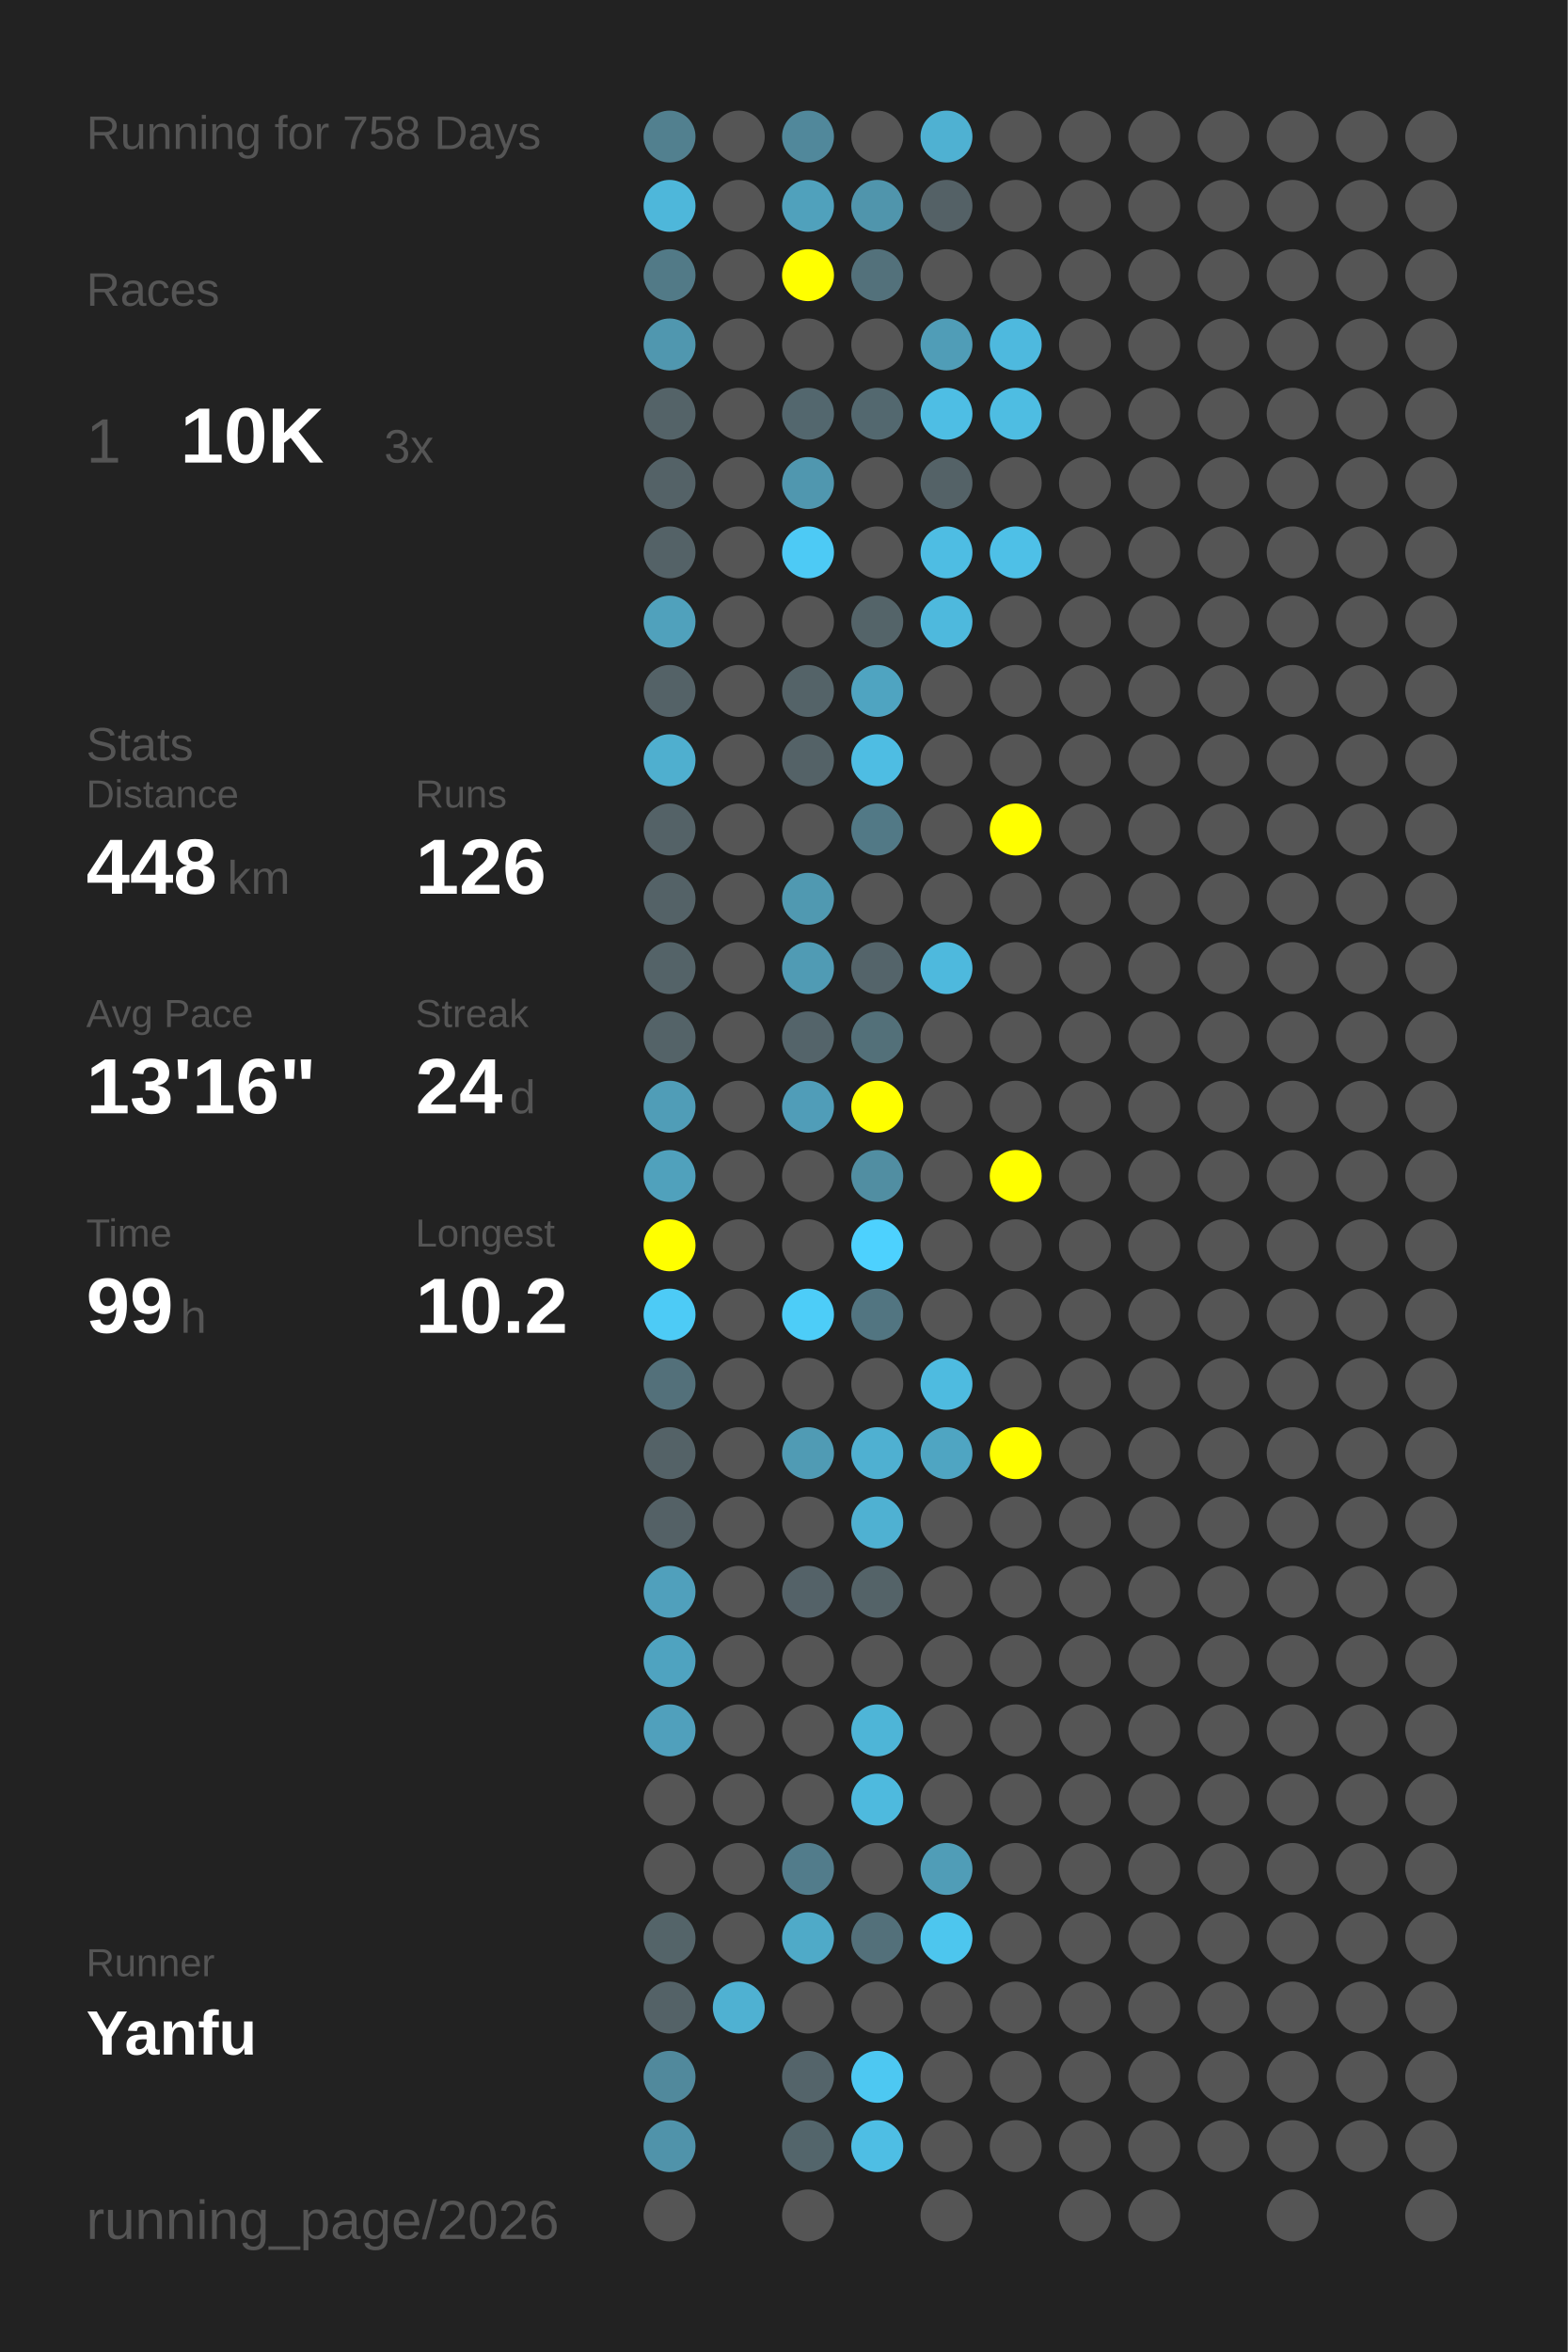
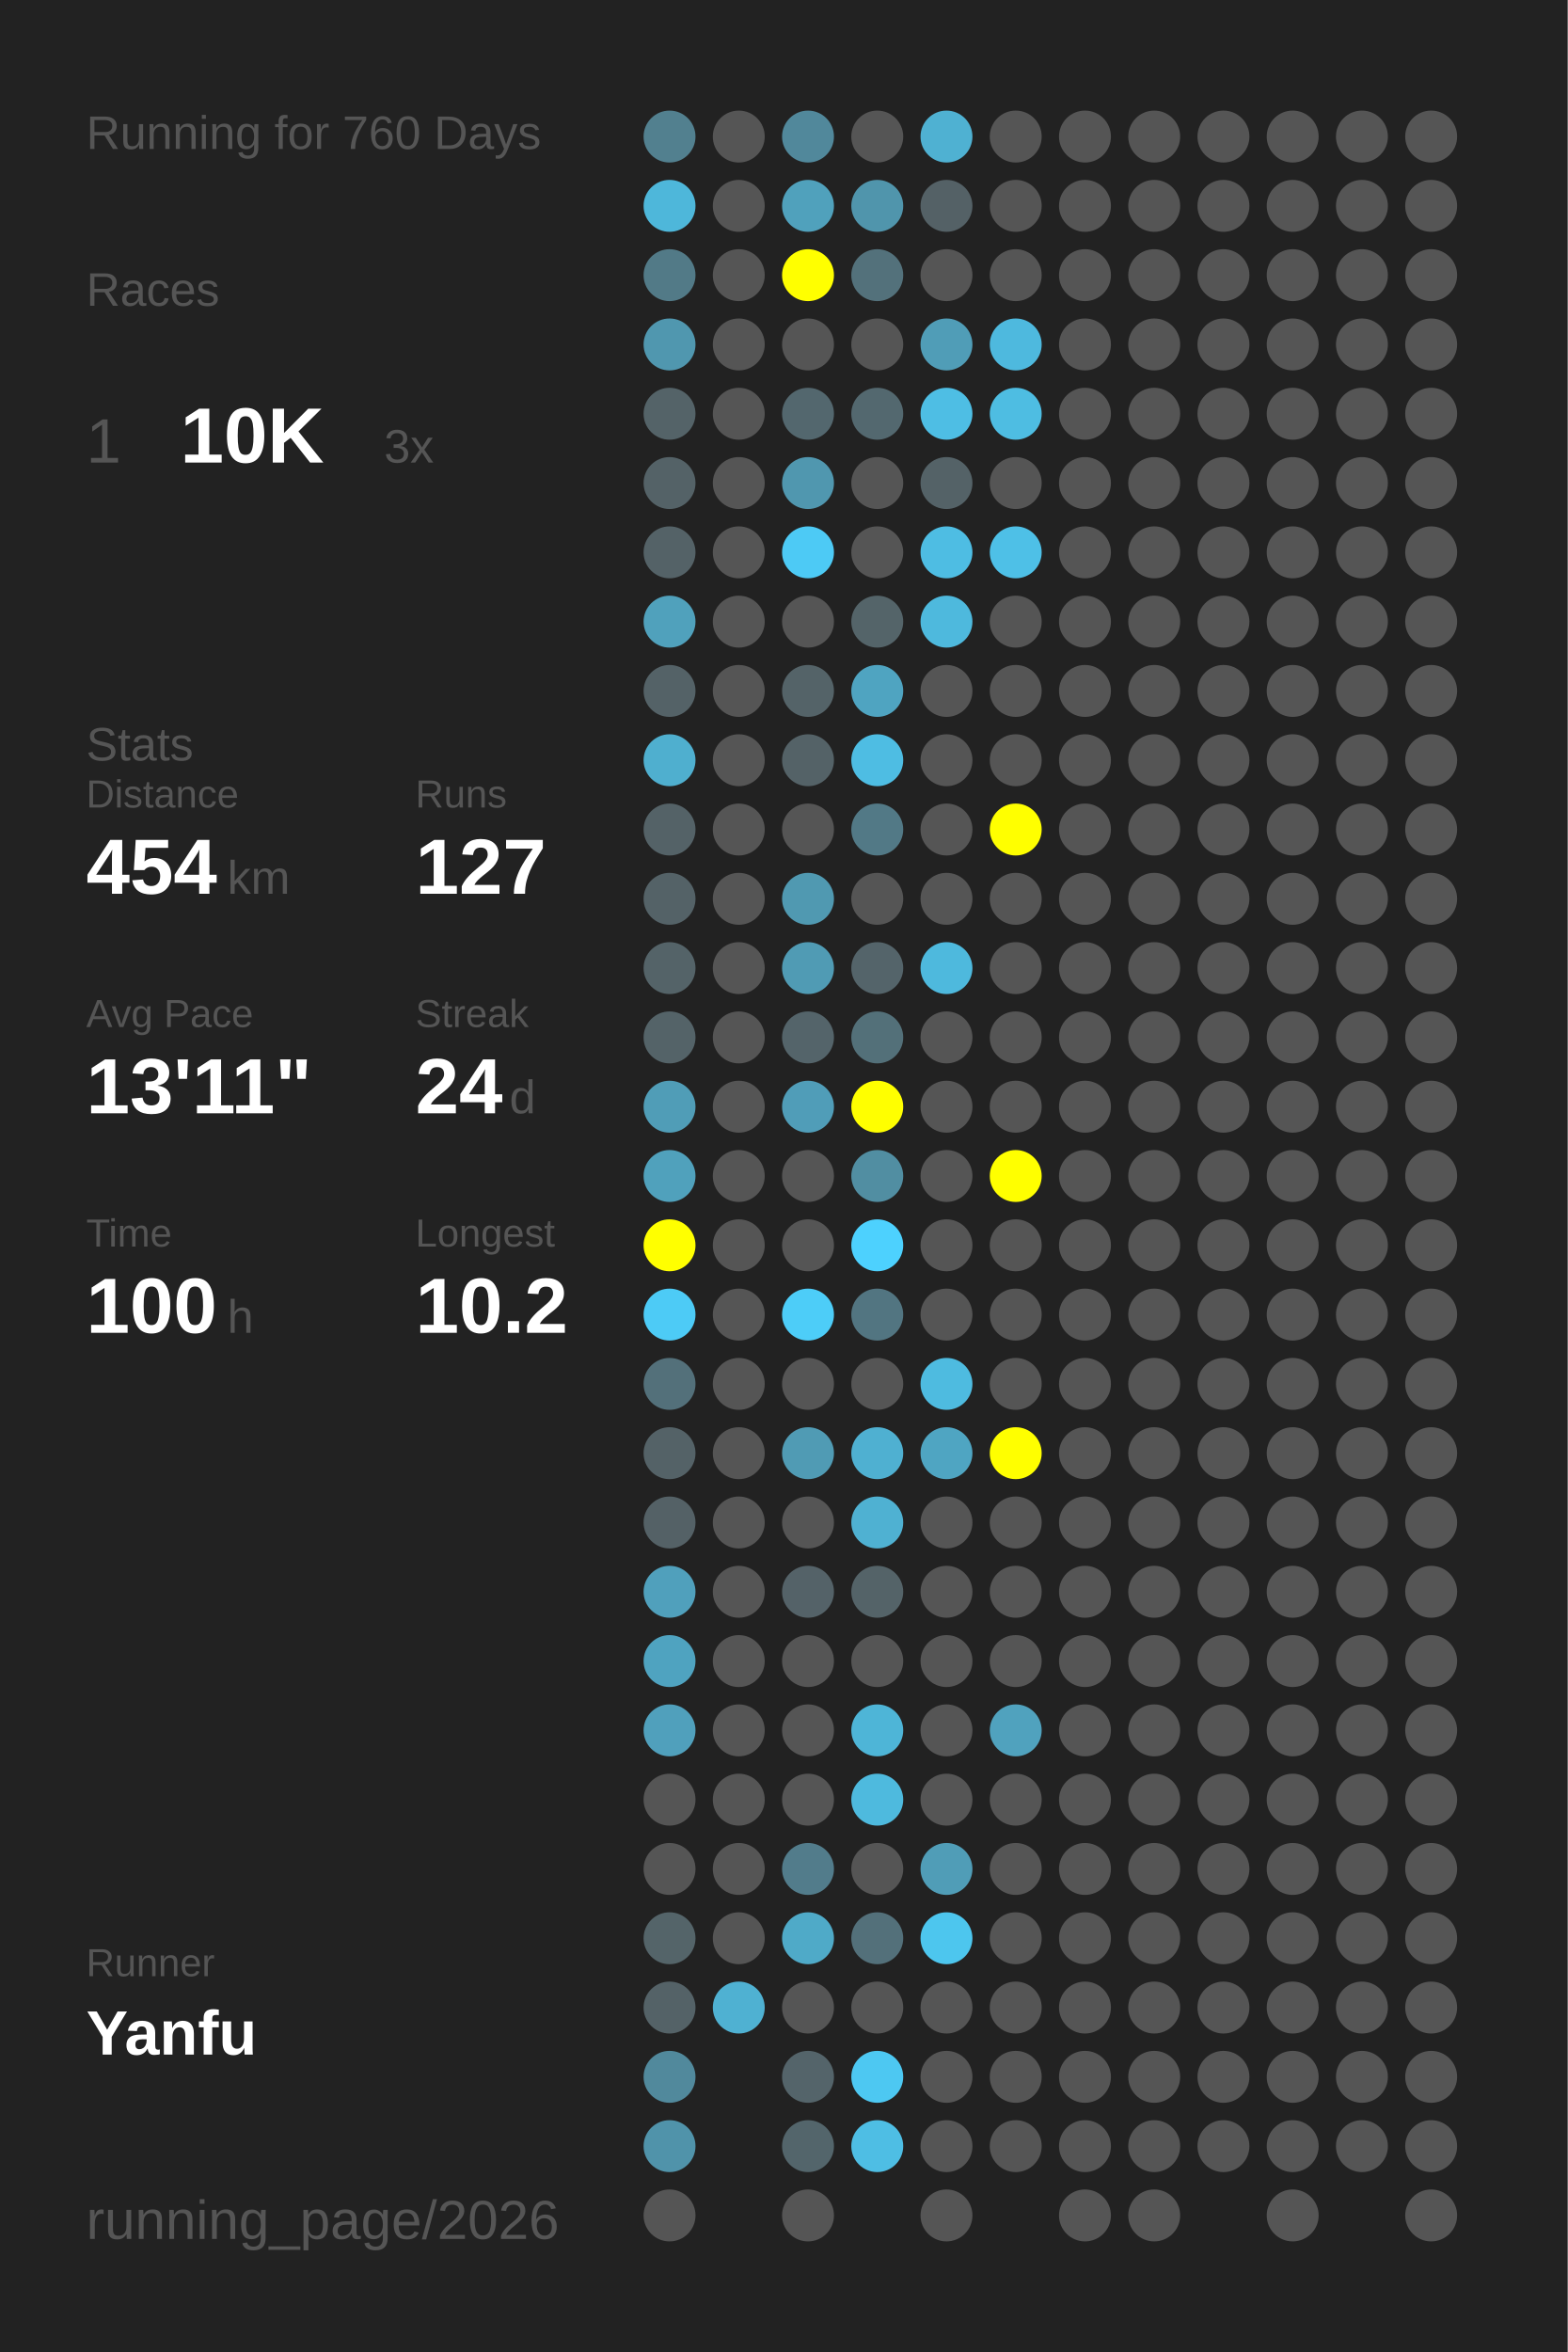
<svg xmlns="http://www.w3.org/2000/svg" baseProfile="full" height="300mm" version="1.1" viewBox="0,0,200,300" width="200mm">
  <defs />
  <rect fill="#222222" height="300" width="200" x="0" y="0" />
-   <text fill="#555555" style="font-size:6px; font-family:Arial;" x="11" y="19">Running for 758 Days</text>
+   <text fill="#555555" style="font-size:6px; font-family:Arial;" x="11" y="19">Running for 760 Days</text>
  <text fill="#555555" style="font-size:6px; font-family:Arial;" x="11" y="39">Races</text>
  <text fill="#555555" style="font-size:8px; font-family:Arial;" x="11" y="59">1</text>
  <text fill="#FFFFFF" style="font-size:10px; font-family:Arial; font-weight:bold;" x="23" y="59">10K</text>
  <text fill="#555555" style="font-size:6px; font-family:Arial;" x="49" y="59">3x</text>
  <text fill="#555555" style="font-size:6px; font-family:Arial;" x="11" y="97">Stats</text>
  <text fill="#555555" style="font-size:5px; font-family:Arial;" x="11" y="103">Distance</text>
-   <text fill="#FFFFFF" style="font-size:10px; font-family:Arial; font-weight:bold;" x="11" y="114">448</text>
+   <text fill="#FFFFFF" style="font-size:10px; font-family:Arial; font-weight:bold;" x="11" y="114">454</text>
  <text fill="#555555" style="font-size:6px; font-family:Arial;" x="29" y="114">km</text>
  <text fill="#555555" style="font-size:5px; font-family:Arial;" x="53" y="103">Runs</text>
-   <text fill="#FFFFFF" style="font-size:10px; font-family:Arial; font-weight:bold;" x="53" y="114">126</text>
+   <text fill="#FFFFFF" style="font-size:10px; font-family:Arial; font-weight:bold;" x="53" y="114">127</text>
  <text fill="#555555" style="font-size:5px; font-family:Arial;" x="11" y="131">Avg Pace</text>
-   <text fill="#FFFFFF" style="font-size:10px; font-family:Arial; font-weight:bold;" x="11" y="142">13'16"</text>
+   <text fill="#FFFFFF" style="font-size:10px; font-family:Arial; font-weight:bold;" x="11" y="142">13'11"</text>
  <text fill="#555555" style="font-size:5px; font-family:Arial;" x="53" y="131">Streak</text>
  <text fill="#FFFFFF" style="font-size:10px; font-family:Arial; font-weight:bold;" x="53" y="142">24</text>
  <text fill="#555555" style="font-size:6px; font-family:Arial;" x="65" y="142">d</text>
  <text fill="#555555" style="font-size:5px; font-family:Arial;" x="11" y="159">Time</text>
-   <text fill="#FFFFFF" style="font-size:10px; font-family:Arial; font-weight:bold;" x="11" y="170">99</text>
-   <text fill="#555555" style="font-size:6px; font-family:Arial;" x="23" y="170">h</text>
+   <text fill="#FFFFFF" style="font-size:10px; font-family:Arial; font-weight:bold;" x="11" y="170">100</text>
+   <text fill="#555555" style="font-size:6px; font-family:Arial;" x="29" y="170">h</text>
  <text fill="#555555" style="font-size:5px; font-family:Arial;" x="53" y="159">Longest</text>
  <text fill="#FFFFFF" style="font-size:10px; font-family:Arial; font-weight:bold;" x="53" y="170">10.2</text>
  <text fill="#555555" style="font-size:5px; font-family:Arial;" x="11" y="252.065">Runner</text>
  <text fill="#FFFFFF" style="font-size:8px; font-family:Arial; font-weight:bold;" x="11" y="262.065">Yanfu</text>
  <text fill="#555555" style="font-size:7px; font-family:Arial;" x="11" y="285.581">running_page/2026</text>
  <circle cx="85.417" cy="17.419" fill="#52808f" r="3.312" />
  <circle cx="85.417" cy="26.258" fill="#4eb7da" r="3.312" />
  <circle cx="85.417" cy="35.097" fill="#527a87" r="3.312" />
  <circle cx="85.417" cy="43.935" fill="#5097af" r="3.312" />
  <circle cx="85.417" cy="52.774" fill="#546368" r="3.312" />
  <circle cx="85.417" cy="61.613" fill="#546267" r="3.312" />
  <circle cx="85.417" cy="70.452" fill="#546267" r="3.312" />
  <circle cx="85.417" cy="79.29" fill="#50a1bc" r="3.312" />
  <circle cx="85.417" cy="88.129" fill="#546267" r="3.312" />
  <circle cx="85.417" cy="96.968" fill="#4fafcf" r="3.312" />
  <circle cx="85.417" cy="105.806" fill="#546267" r="3.312" />
  <circle cx="85.417" cy="114.645" fill="#546267" r="3.312" />
  <circle cx="85.417" cy="123.484" fill="#546368" r="3.312" />
  <circle cx="85.417" cy="132.323" fill="#546368" r="3.312" />
  <circle cx="85.417" cy="141.161" fill="#509db7" r="3.312" />
  <circle cx="85.417" cy="150" fill="#50a1bc" r="3.312" />
  <circle cx="85.417" cy="158.839" fill="#FFFF00" r="3.312" />
  <circle cx="85.417" cy="167.677" fill="#4dcbf6" r="3.312" />
  <circle cx="85.417" cy="176.516" fill="#53707a" r="3.312" />
  <circle cx="85.417" cy="185.355" fill="#546267" r="3.312" />
  <circle cx="85.417" cy="194.194" fill="#546166" r="3.312" />
  <circle cx="85.417" cy="203.032" fill="#50a0bc" r="3.312" />
  <circle cx="85.417" cy="211.871" fill="#4fa3c0" r="3.312" />
  <circle cx="85.417" cy="220.71" fill="#50a0bc" r="3.312" />
  <circle cx="85.417" cy="229.548" fill="#555555" r="3.312" />
  <circle cx="85.417" cy="238.387" fill="#555555" r="3.312" />
  <circle cx="85.417" cy="247.226" fill="#546469" r="3.312" />
  <circle cx="85.417" cy="256.065" fill="#546267" r="3.312" />
  <circle cx="85.417" cy="264.903" fill="#51899c" r="3.312" />
  <circle cx="85.417" cy="273.742" fill="#5093aa" r="3.312" />
  <circle cx="85.417" cy="282.581" fill="#555555" r="3.312" />
  <circle cx="94.25" cy="17.419" fill="#555555" r="3.312" />
  <circle cx="94.25" cy="26.258" fill="#555555" r="3.312" />
  <circle cx="94.25" cy="35.097" fill="#555555" r="3.312" />
  <circle cx="94.25" cy="43.935" fill="#555555" r="3.312" />
  <circle cx="94.25" cy="52.774" fill="#555555" r="3.312" />
  <circle cx="94.25" cy="61.613" fill="#555555" r="3.312" />
  <circle cx="94.25" cy="70.452" fill="#555555" r="3.312" />
  <circle cx="94.25" cy="79.29" fill="#555555" r="3.312" />
  <circle cx="94.25" cy="88.129" fill="#555555" r="3.312" />
  <circle cx="94.25" cy="96.968" fill="#555555" r="3.312" />
  <circle cx="94.25" cy="105.806" fill="#555555" r="3.312" />
  <circle cx="94.25" cy="114.645" fill="#555555" r="3.312" />
  <circle cx="94.25" cy="123.484" fill="#555555" r="3.312" />
  <circle cx="94.25" cy="132.323" fill="#555555" r="3.312" />
  <circle cx="94.25" cy="141.161" fill="#555555" r="3.312" />
  <circle cx="94.25" cy="150" fill="#555555" r="3.312" />
  <circle cx="94.25" cy="158.839" fill="#555555" r="3.312" />
  <circle cx="94.25" cy="167.677" fill="#555555" r="3.312" />
  <circle cx="94.25" cy="176.516" fill="#555555" r="3.312" />
  <circle cx="94.25" cy="185.355" fill="#555555" r="3.312" />
  <circle cx="94.25" cy="194.194" fill="#555555" r="3.312" />
  <circle cx="94.25" cy="203.032" fill="#555555" r="3.312" />
  <circle cx="94.25" cy="211.871" fill="#555555" r="3.312" />
  <circle cx="94.25" cy="220.71" fill="#555555" r="3.312" />
  <circle cx="94.25" cy="229.548" fill="#555555" r="3.312" />
  <circle cx="94.25" cy="238.387" fill="#555555" r="3.312" />
  <circle cx="94.25" cy="247.226" fill="#555555" r="3.312" />
  <circle cx="94.25" cy="256.065" fill="#4fb1d2" r="3.312" />
  <circle cx="103.083" cy="17.419" fill="#51889b" r="3.312" />
  <circle cx="103.083" cy="26.258" fill="#50a1bc" r="3.312" />
  <circle cx="103.083" cy="35.097" fill="#FFFF00" r="3.312" />
  <circle cx="103.083" cy="43.935" fill="#555555" r="3.312" />
  <circle cx="103.083" cy="52.774" fill="#53676e" r="3.312" />
  <circle cx="103.083" cy="61.613" fill="#5097af" r="3.312" />
  <circle cx="103.083" cy="70.452" fill="#4dcaf5" r="3.312" />
  <circle cx="103.083" cy="79.29" fill="#555555" r="3.312" />
  <circle cx="103.083" cy="88.129" fill="#546368" r="3.312" />
  <circle cx="103.083" cy="96.968" fill="#546267" r="3.312" />
  <circle cx="103.083" cy="105.806" fill="#555555" r="3.312" />
  <circle cx="103.083" cy="114.645" fill="#5099b1" r="3.312" />
  <circle cx="103.083" cy="123.484" fill="#509bb4" r="3.312" />
  <circle cx="103.083" cy="132.323" fill="#54646a" r="3.312" />
  <circle cx="103.083" cy="141.161" fill="#509db8" r="3.312" />
  <circle cx="103.083" cy="150" fill="#555555" r="3.312" />
  <circle cx="103.083" cy="158.839" fill="#555555" r="3.312" />
  <circle cx="103.083" cy="167.677" fill="#4dcdf8" r="3.312" />
  <circle cx="103.083" cy="176.516" fill="#555555" r="3.312" />
  <circle cx="103.083" cy="185.355" fill="#509bb4" r="3.312" />
  <circle cx="103.083" cy="194.194" fill="#555555" r="3.312" />
  <circle cx="103.083" cy="203.032" fill="#546268" r="3.312" />
  <circle cx="103.083" cy="211.871" fill="#555555" r="3.312" />
  <circle cx="103.083" cy="220.71" fill="#555555" r="3.312" />
  <circle cx="103.083" cy="229.548" fill="#555555" r="3.312" />
  <circle cx="103.083" cy="238.387" fill="#527c8b" r="3.312" />
  <circle cx="103.083" cy="247.226" fill="#4faac8" r="3.312" />
  <circle cx="103.083" cy="256.065" fill="#555555" r="3.312" />
  <circle cx="103.083" cy="264.903" fill="#54646a" r="3.312" />
  <circle cx="103.083" cy="273.742" fill="#53656b" r="3.312" />
  <circle cx="103.083" cy="282.581" fill="#555555" r="3.312" />
  <circle cx="111.917" cy="17.419" fill="#555555" r="3.312" />
  <circle cx="111.917" cy="26.258" fill="#5095ac" r="3.312" />
  <circle cx="111.917" cy="35.097" fill="#53717b" r="3.312" />
  <circle cx="111.917" cy="43.935" fill="#555555" r="3.312" />
  <circle cx="111.917" cy="52.774" fill="#53686f" r="3.312" />
  <circle cx="111.917" cy="61.613" fill="#555555" r="3.312" />
  <circle cx="111.917" cy="70.452" fill="#555555" r="3.312" />
  <circle cx="111.917" cy="79.29" fill="#546469" r="3.312" />
  <circle cx="111.917" cy="88.129" fill="#4fa4c1" r="3.312" />
  <circle cx="111.917" cy="96.968" fill="#4ebde3" r="3.312" />
  <circle cx="111.917" cy="105.806" fill="#527986" r="3.312" />
  <circle cx="111.917" cy="114.645" fill="#555555" r="3.312" />
  <circle cx="111.917" cy="123.484" fill="#54646a" r="3.312" />
  <circle cx="111.917" cy="132.323" fill="#537079" r="3.312" />
  <circle cx="111.917" cy="141.161" fill="#FFFF00" r="3.312" />
  <circle cx="111.917" cy="150" fill="#518ea2" r="3.312" />
  <circle cx="111.917" cy="158.839" fill="#4dd1fe" r="3.312" />
  <circle cx="111.917" cy="167.677" fill="#527581" r="3.312" />
  <circle cx="111.917" cy="176.516" fill="#555555" r="3.312" />
  <circle cx="111.917" cy="185.355" fill="#4fb0d1" r="3.312" />
  <circle cx="111.917" cy="194.194" fill="#4fb1d2" r="3.312" />
  <circle cx="111.917" cy="203.032" fill="#546368" r="3.312" />
  <circle cx="111.917" cy="211.871" fill="#555555" r="3.312" />
  <circle cx="111.917" cy="220.71" fill="#4eb5d7" r="3.312" />
  <circle cx="111.917" cy="229.548" fill="#4ebade" r="3.312" />
  <circle cx="111.917" cy="238.387" fill="#555555" r="3.312" />
  <circle cx="111.917" cy="247.226" fill="#53707a" r="3.312" />
  <circle cx="111.917" cy="256.065" fill="#555555" r="3.312" />
  <circle cx="111.917" cy="264.903" fill="#4dc8f2" r="3.312" />
  <circle cx="111.917" cy="273.742" fill="#4ebee4" r="3.312" />
  <circle cx="120.75" cy="17.419" fill="#4fb1d2" r="3.312" />
  <circle cx="120.75" cy="26.258" fill="#546166" r="3.312" />
  <circle cx="120.75" cy="35.097" fill="#555555" r="3.312" />
  <circle cx="120.75" cy="43.935" fill="#509db7" r="3.312" />
  <circle cx="120.75" cy="52.774" fill="#4ebee4" r="3.312" />
  <circle cx="120.75" cy="61.613" fill="#546267" r="3.312" />
  <circle cx="120.75" cy="70.452" fill="#4ebde3" r="3.312" />
  <circle cx="120.75" cy="79.29" fill="#4eb9dd" r="3.312" />
  <circle cx="120.75" cy="88.129" fill="#555555" r="3.312" />
  <circle cx="120.75" cy="96.968" fill="#555555" r="3.312" />
  <circle cx="120.75" cy="105.806" fill="#555555" r="3.312" />
  <circle cx="120.75" cy="114.645" fill="#555555" r="3.312" />
  <circle cx="120.75" cy="123.484" fill="#4eb9dd" r="3.312" />
  <circle cx="120.75" cy="132.323" fill="#555555" r="3.312" />
  <circle cx="120.75" cy="141.161" fill="#555555" r="3.312" />
  <circle cx="120.75" cy="150" fill="#555555" r="3.312" />
  <circle cx="120.75" cy="158.839" fill="#555555" r="3.312" />
  <circle cx="120.75" cy="167.677" fill="#555555" r="3.312" />
  <circle cx="120.75" cy="176.516" fill="#4ebbe0" r="3.312" />
  <circle cx="120.75" cy="185.355" fill="#4fa5c2" r="3.312" />
  <circle cx="120.75" cy="194.194" fill="#555555" r="3.312" />
  <circle cx="120.75" cy="203.032" fill="#555555" r="3.312" />
  <circle cx="120.75" cy="211.871" fill="#555555" r="3.312" />
  <circle cx="120.75" cy="220.71" fill="#555555" r="3.312" />
  <circle cx="120.75" cy="229.548" fill="#555555" r="3.312" />
  <circle cx="120.75" cy="238.387" fill="#509db7" r="3.312" />
  <circle cx="120.75" cy="247.226" fill="#4dc6ee" r="3.312" />
  <circle cx="120.75" cy="256.065" fill="#555555" r="3.312" />
  <circle cx="120.75" cy="264.903" fill="#555555" r="3.312" />
  <circle cx="120.75" cy="273.742" fill="#555555" r="3.312" />
  <circle cx="120.75" cy="282.581" fill="#555555" r="3.312" />
  <circle cx="129.583" cy="17.419" fill="#555555" r="3.312" />
  <circle cx="129.583" cy="26.258" fill="#555555" r="3.312" />
  <circle cx="129.583" cy="35.097" fill="#555555" r="3.312" />
  <circle cx="129.583" cy="43.935" fill="#4eb9de" r="3.312" />
  <circle cx="129.583" cy="52.774" fill="#4ebde2" r="3.312" />
  <circle cx="129.583" cy="61.613" fill="#555555" r="3.312" />
  <circle cx="129.583" cy="70.452" fill="#4ec0e7" r="3.312" />
  <circle cx="129.583" cy="79.29" fill="#555555" r="3.312" />
  <circle cx="129.583" cy="88.129" fill="#555555" r="3.312" />
  <circle cx="129.583" cy="96.968" fill="#555555" r="3.312" />
  <circle cx="129.583" cy="105.806" fill="#FFFF00" r="3.312" />
  <circle cx="129.583" cy="114.645" fill="#555555" r="3.312" />
  <circle cx="129.583" cy="123.484" fill="#555555" r="3.312" />
  <circle cx="129.583" cy="132.323" fill="#555555" r="3.312" />
  <circle cx="129.583" cy="141.161" fill="#555555" r="3.312" />
  <circle cx="129.583" cy="150" fill="#FFFF00" r="3.312" />
  <circle cx="129.583" cy="158.839" fill="#555555" r="3.312" />
  <circle cx="129.583" cy="167.677" fill="#555555" r="3.312" />
  <circle cx="129.583" cy="176.516" fill="#555555" r="3.312" />
  <circle cx="129.583" cy="185.355" fill="#FFFF00" r="3.312" />
  <circle cx="129.583" cy="194.194" fill="#555555" r="3.312" />
  <circle cx="129.583" cy="203.032" fill="#555555" r="3.312" />
  <circle cx="129.583" cy="211.871" fill="#555555" r="3.312" />
-   <circle cx="129.583" cy="220.71" fill="#555555" r="3.312" />
+   <circle cx="129.583" cy="220.71" fill="#50a2be" r="3.312" />
  <circle cx="129.583" cy="229.548" fill="#555555" r="3.312" />
  <circle cx="129.583" cy="238.387" fill="#555555" r="3.312" />
  <circle cx="129.583" cy="247.226" fill="#555555" r="3.312" />
  <circle cx="129.583" cy="256.065" fill="#555555" r="3.312" />
  <circle cx="129.583" cy="264.903" fill="#555555" r="3.312" />
  <circle cx="129.583" cy="273.742" fill="#555555" r="3.312" />
  <circle cx="138.417" cy="17.419" fill="#555555" r="3.312" />
  <circle cx="138.417" cy="26.258" fill="#555555" r="3.312" />
  <circle cx="138.417" cy="35.097" fill="#555555" r="3.312" />
  <circle cx="138.417" cy="43.935" fill="#555555" r="3.312" />
  <circle cx="138.417" cy="52.774" fill="#555555" r="3.312" />
  <circle cx="138.417" cy="61.613" fill="#555555" r="3.312" />
  <circle cx="138.417" cy="70.452" fill="#555555" r="3.312" />
  <circle cx="138.417" cy="79.29" fill="#555555" r="3.312" />
  <circle cx="138.417" cy="88.129" fill="#555555" r="3.312" />
  <circle cx="138.417" cy="96.968" fill="#555555" r="3.312" />
  <circle cx="138.417" cy="105.806" fill="#555555" r="3.312" />
  <circle cx="138.417" cy="114.645" fill="#555555" r="3.312" />
  <circle cx="138.417" cy="123.484" fill="#555555" r="3.312" />
  <circle cx="138.417" cy="132.323" fill="#555555" r="3.312" />
  <circle cx="138.417" cy="141.161" fill="#555555" r="3.312" />
  <circle cx="138.417" cy="150" fill="#555555" r="3.312" />
  <circle cx="138.417" cy="158.839" fill="#555555" r="3.312" />
  <circle cx="138.417" cy="167.677" fill="#555555" r="3.312" />
  <circle cx="138.417" cy="176.516" fill="#555555" r="3.312" />
  <circle cx="138.417" cy="185.355" fill="#555555" r="3.312" />
  <circle cx="138.417" cy="194.194" fill="#555555" r="3.312" />
  <circle cx="138.417" cy="203.032" fill="#555555" r="3.312" />
  <circle cx="138.417" cy="211.871" fill="#555555" r="3.312" />
  <circle cx="138.417" cy="220.71" fill="#555555" r="3.312" />
  <circle cx="138.417" cy="229.548" fill="#555555" r="3.312" />
  <circle cx="138.417" cy="238.387" fill="#555555" r="3.312" />
  <circle cx="138.417" cy="247.226" fill="#555555" r="3.312" />
  <circle cx="138.417" cy="256.065" fill="#555555" r="3.312" />
  <circle cx="138.417" cy="264.903" fill="#555555" r="3.312" />
  <circle cx="138.417" cy="273.742" fill="#555555" r="3.312" />
  <circle cx="138.417" cy="282.581" fill="#555555" r="3.312" />
  <circle cx="147.25" cy="17.419" fill="#555555" r="3.312" />
  <circle cx="147.25" cy="26.258" fill="#555555" r="3.312" />
  <circle cx="147.25" cy="35.097" fill="#555555" r="3.312" />
  <circle cx="147.25" cy="43.935" fill="#555555" r="3.312" />
  <circle cx="147.25" cy="52.774" fill="#555555" r="3.312" />
  <circle cx="147.25" cy="61.613" fill="#555555" r="3.312" />
  <circle cx="147.25" cy="70.452" fill="#555555" r="3.312" />
  <circle cx="147.25" cy="79.29" fill="#555555" r="3.312" />
  <circle cx="147.25" cy="88.129" fill="#555555" r="3.312" />
  <circle cx="147.25" cy="96.968" fill="#555555" r="3.312" />
  <circle cx="147.25" cy="105.806" fill="#555555" r="3.312" />
  <circle cx="147.25" cy="114.645" fill="#555555" r="3.312" />
  <circle cx="147.25" cy="123.484" fill="#555555" r="3.312" />
  <circle cx="147.25" cy="132.323" fill="#555555" r="3.312" />
  <circle cx="147.25" cy="141.161" fill="#555555" r="3.312" />
  <circle cx="147.25" cy="150" fill="#555555" r="3.312" />
  <circle cx="147.25" cy="158.839" fill="#555555" r="3.312" />
  <circle cx="147.25" cy="167.677" fill="#555555" r="3.312" />
  <circle cx="147.25" cy="176.516" fill="#555555" r="3.312" />
  <circle cx="147.25" cy="185.355" fill="#555555" r="3.312" />
  <circle cx="147.25" cy="194.194" fill="#555555" r="3.312" />
  <circle cx="147.25" cy="203.032" fill="#555555" r="3.312" />
  <circle cx="147.25" cy="211.871" fill="#555555" r="3.312" />
  <circle cx="147.25" cy="220.71" fill="#555555" r="3.312" />
  <circle cx="147.25" cy="229.548" fill="#555555" r="3.312" />
  <circle cx="147.25" cy="238.387" fill="#555555" r="3.312" />
  <circle cx="147.25" cy="247.226" fill="#555555" r="3.312" />
  <circle cx="147.25" cy="256.065" fill="#555555" r="3.312" />
  <circle cx="147.25" cy="264.903" fill="#555555" r="3.312" />
  <circle cx="147.25" cy="273.742" fill="#555555" r="3.312" />
  <circle cx="147.25" cy="282.581" fill="#555555" r="3.312" />
  <circle cx="156.083" cy="17.419" fill="#555555" r="3.312" />
  <circle cx="156.083" cy="26.258" fill="#555555" r="3.312" />
  <circle cx="156.083" cy="35.097" fill="#555555" r="3.312" />
  <circle cx="156.083" cy="43.935" fill="#555555" r="3.312" />
  <circle cx="156.083" cy="52.774" fill="#555555" r="3.312" />
  <circle cx="156.083" cy="61.613" fill="#555555" r="3.312" />
  <circle cx="156.083" cy="70.452" fill="#555555" r="3.312" />
  <circle cx="156.083" cy="79.29" fill="#555555" r="3.312" />
  <circle cx="156.083" cy="88.129" fill="#555555" r="3.312" />
  <circle cx="156.083" cy="96.968" fill="#555555" r="3.312" />
  <circle cx="156.083" cy="105.806" fill="#555555" r="3.312" />
  <circle cx="156.083" cy="114.645" fill="#555555" r="3.312" />
  <circle cx="156.083" cy="123.484" fill="#555555" r="3.312" />
  <circle cx="156.083" cy="132.323" fill="#555555" r="3.312" />
  <circle cx="156.083" cy="141.161" fill="#555555" r="3.312" />
  <circle cx="156.083" cy="150" fill="#555555" r="3.312" />
  <circle cx="156.083" cy="158.839" fill="#555555" r="3.312" />
  <circle cx="156.083" cy="167.677" fill="#555555" r="3.312" />
  <circle cx="156.083" cy="176.516" fill="#555555" r="3.312" />
  <circle cx="156.083" cy="185.355" fill="#555555" r="3.312" />
  <circle cx="156.083" cy="194.194" fill="#555555" r="3.312" />
  <circle cx="156.083" cy="203.032" fill="#555555" r="3.312" />
  <circle cx="156.083" cy="211.871" fill="#555555" r="3.312" />
  <circle cx="156.083" cy="220.71" fill="#555555" r="3.312" />
  <circle cx="156.083" cy="229.548" fill="#555555" r="3.312" />
  <circle cx="156.083" cy="238.387" fill="#555555" r="3.312" />
  <circle cx="156.083" cy="247.226" fill="#555555" r="3.312" />
  <circle cx="156.083" cy="256.065" fill="#555555" r="3.312" />
  <circle cx="156.083" cy="264.903" fill="#555555" r="3.312" />
  <circle cx="156.083" cy="273.742" fill="#555555" r="3.312" />
  <circle cx="164.917" cy="17.419" fill="#555555" r="3.312" />
  <circle cx="164.917" cy="26.258" fill="#555555" r="3.312" />
  <circle cx="164.917" cy="35.097" fill="#555555" r="3.312" />
  <circle cx="164.917" cy="43.935" fill="#555555" r="3.312" />
  <circle cx="164.917" cy="52.774" fill="#555555" r="3.312" />
  <circle cx="164.917" cy="61.613" fill="#555555" r="3.312" />
  <circle cx="164.917" cy="70.452" fill="#555555" r="3.312" />
  <circle cx="164.917" cy="79.29" fill="#555555" r="3.312" />
  <circle cx="164.917" cy="88.129" fill="#555555" r="3.312" />
  <circle cx="164.917" cy="96.968" fill="#555555" r="3.312" />
  <circle cx="164.917" cy="105.806" fill="#555555" r="3.312" />
  <circle cx="164.917" cy="114.645" fill="#555555" r="3.312" />
  <circle cx="164.917" cy="123.484" fill="#555555" r="3.312" />
  <circle cx="164.917" cy="132.323" fill="#555555" r="3.312" />
  <circle cx="164.917" cy="141.161" fill="#555555" r="3.312" />
  <circle cx="164.917" cy="150" fill="#555555" r="3.312" />
  <circle cx="164.917" cy="158.839" fill="#555555" r="3.312" />
  <circle cx="164.917" cy="167.677" fill="#555555" r="3.312" />
  <circle cx="164.917" cy="176.516" fill="#555555" r="3.312" />
  <circle cx="164.917" cy="185.355" fill="#555555" r="3.312" />
  <circle cx="164.917" cy="194.194" fill="#555555" r="3.312" />
  <circle cx="164.917" cy="203.032" fill="#555555" r="3.312" />
  <circle cx="164.917" cy="211.871" fill="#555555" r="3.312" />
  <circle cx="164.917" cy="220.71" fill="#555555" r="3.312" />
  <circle cx="164.917" cy="229.548" fill="#555555" r="3.312" />
  <circle cx="164.917" cy="238.387" fill="#555555" r="3.312" />
  <circle cx="164.917" cy="247.226" fill="#555555" r="3.312" />
  <circle cx="164.917" cy="256.065" fill="#555555" r="3.312" />
  <circle cx="164.917" cy="264.903" fill="#555555" r="3.312" />
  <circle cx="164.917" cy="273.742" fill="#555555" r="3.312" />
  <circle cx="164.917" cy="282.581" fill="#555555" r="3.312" />
  <circle cx="173.75" cy="17.419" fill="#555555" r="3.312" />
  <circle cx="173.75" cy="26.258" fill="#555555" r="3.312" />
  <circle cx="173.75" cy="35.097" fill="#555555" r="3.312" />
  <circle cx="173.75" cy="43.935" fill="#555555" r="3.312" />
  <circle cx="173.75" cy="52.774" fill="#555555" r="3.312" />
  <circle cx="173.75" cy="61.613" fill="#555555" r="3.312" />
  <circle cx="173.75" cy="70.452" fill="#555555" r="3.312" />
  <circle cx="173.75" cy="79.29" fill="#555555" r="3.312" />
  <circle cx="173.75" cy="88.129" fill="#555555" r="3.312" />
  <circle cx="173.75" cy="96.968" fill="#555555" r="3.312" />
  <circle cx="173.75" cy="105.806" fill="#555555" r="3.312" />
  <circle cx="173.75" cy="114.645" fill="#555555" r="3.312" />
  <circle cx="173.75" cy="123.484" fill="#555555" r="3.312" />
  <circle cx="173.75" cy="132.323" fill="#555555" r="3.312" />
  <circle cx="173.75" cy="141.161" fill="#555555" r="3.312" />
  <circle cx="173.75" cy="150" fill="#555555" r="3.312" />
  <circle cx="173.75" cy="158.839" fill="#555555" r="3.312" />
  <circle cx="173.75" cy="167.677" fill="#555555" r="3.312" />
  <circle cx="173.75" cy="176.516" fill="#555555" r="3.312" />
  <circle cx="173.75" cy="185.355" fill="#555555" r="3.312" />
  <circle cx="173.75" cy="194.194" fill="#555555" r="3.312" />
  <circle cx="173.75" cy="203.032" fill="#555555" r="3.312" />
  <circle cx="173.75" cy="211.871" fill="#555555" r="3.312" />
  <circle cx="173.75" cy="220.71" fill="#555555" r="3.312" />
  <circle cx="173.75" cy="229.548" fill="#555555" r="3.312" />
  <circle cx="173.75" cy="238.387" fill="#555555" r="3.312" />
  <circle cx="173.75" cy="247.226" fill="#555555" r="3.312" />
  <circle cx="173.75" cy="256.065" fill="#555555" r="3.312" />
  <circle cx="173.75" cy="264.903" fill="#555555" r="3.312" />
  <circle cx="173.75" cy="273.742" fill="#555555" r="3.312" />
  <circle cx="182.583" cy="17.419" fill="#555555" r="3.312" />
  <circle cx="182.583" cy="26.258" fill="#555555" r="3.312" />
  <circle cx="182.583" cy="35.097" fill="#555555" r="3.312" />
  <circle cx="182.583" cy="43.935" fill="#555555" r="3.312" />
  <circle cx="182.583" cy="52.774" fill="#555555" r="3.312" />
  <circle cx="182.583" cy="61.613" fill="#555555" r="3.312" />
  <circle cx="182.583" cy="70.452" fill="#555555" r="3.312" />
  <circle cx="182.583" cy="79.29" fill="#555555" r="3.312" />
  <circle cx="182.583" cy="88.129" fill="#555555" r="3.312" />
  <circle cx="182.583" cy="96.968" fill="#555555" r="3.312" />
  <circle cx="182.583" cy="105.806" fill="#555555" r="3.312" />
  <circle cx="182.583" cy="114.645" fill="#555555" r="3.312" />
  <circle cx="182.583" cy="123.484" fill="#555555" r="3.312" />
  <circle cx="182.583" cy="132.323" fill="#555555" r="3.312" />
  <circle cx="182.583" cy="141.161" fill="#555555" r="3.312" />
  <circle cx="182.583" cy="150" fill="#555555" r="3.312" />
  <circle cx="182.583" cy="158.839" fill="#555555" r="3.312" />
  <circle cx="182.583" cy="167.677" fill="#555555" r="3.312" />
  <circle cx="182.583" cy="176.516" fill="#555555" r="3.312" />
  <circle cx="182.583" cy="185.355" fill="#555555" r="3.312" />
  <circle cx="182.583" cy="194.194" fill="#555555" r="3.312" />
  <circle cx="182.583" cy="203.032" fill="#555555" r="3.312" />
  <circle cx="182.583" cy="211.871" fill="#555555" r="3.312" />
  <circle cx="182.583" cy="220.71" fill="#555555" r="3.312" />
  <circle cx="182.583" cy="229.548" fill="#555555" r="3.312" />
  <circle cx="182.583" cy="238.387" fill="#555555" r="3.312" />
  <circle cx="182.583" cy="247.226" fill="#555555" r="3.312" />
  <circle cx="182.583" cy="256.065" fill="#555555" r="3.312" />
  <circle cx="182.583" cy="264.903" fill="#555555" r="3.312" />
  <circle cx="182.583" cy="273.742" fill="#555555" r="3.312" />
  <circle cx="182.583" cy="282.581" fill="#555555" r="3.312" />
</svg>
